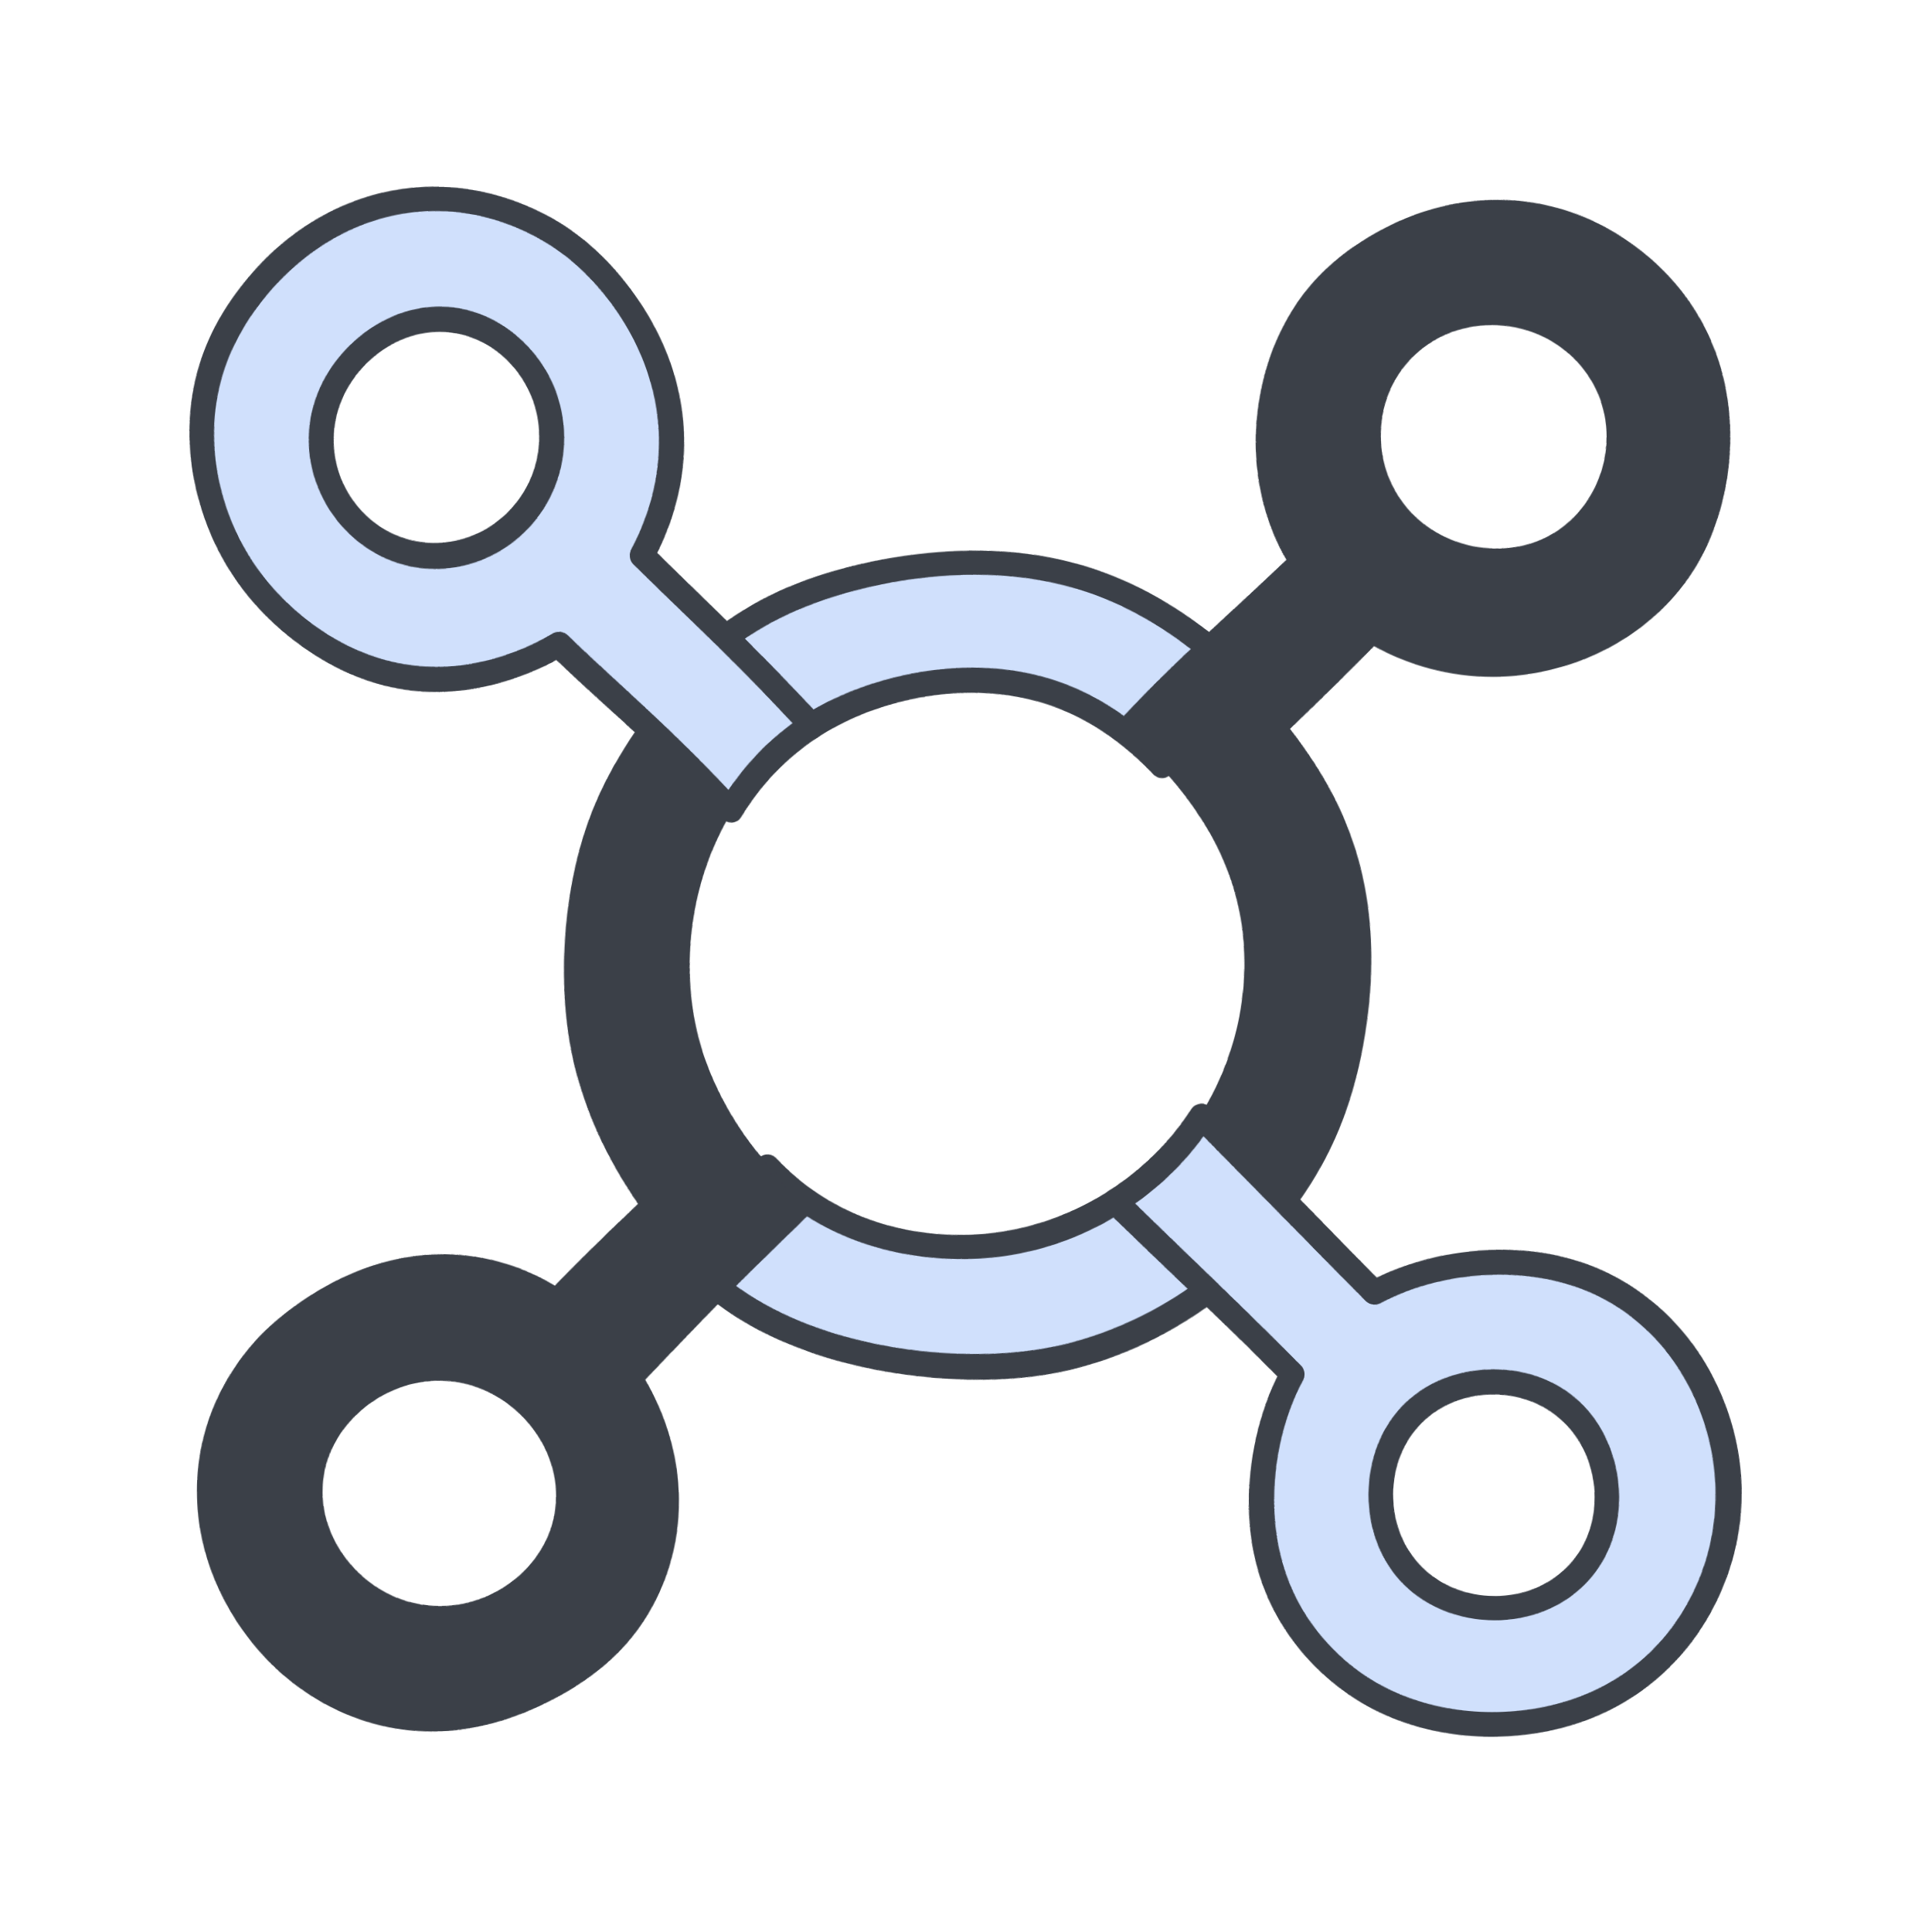
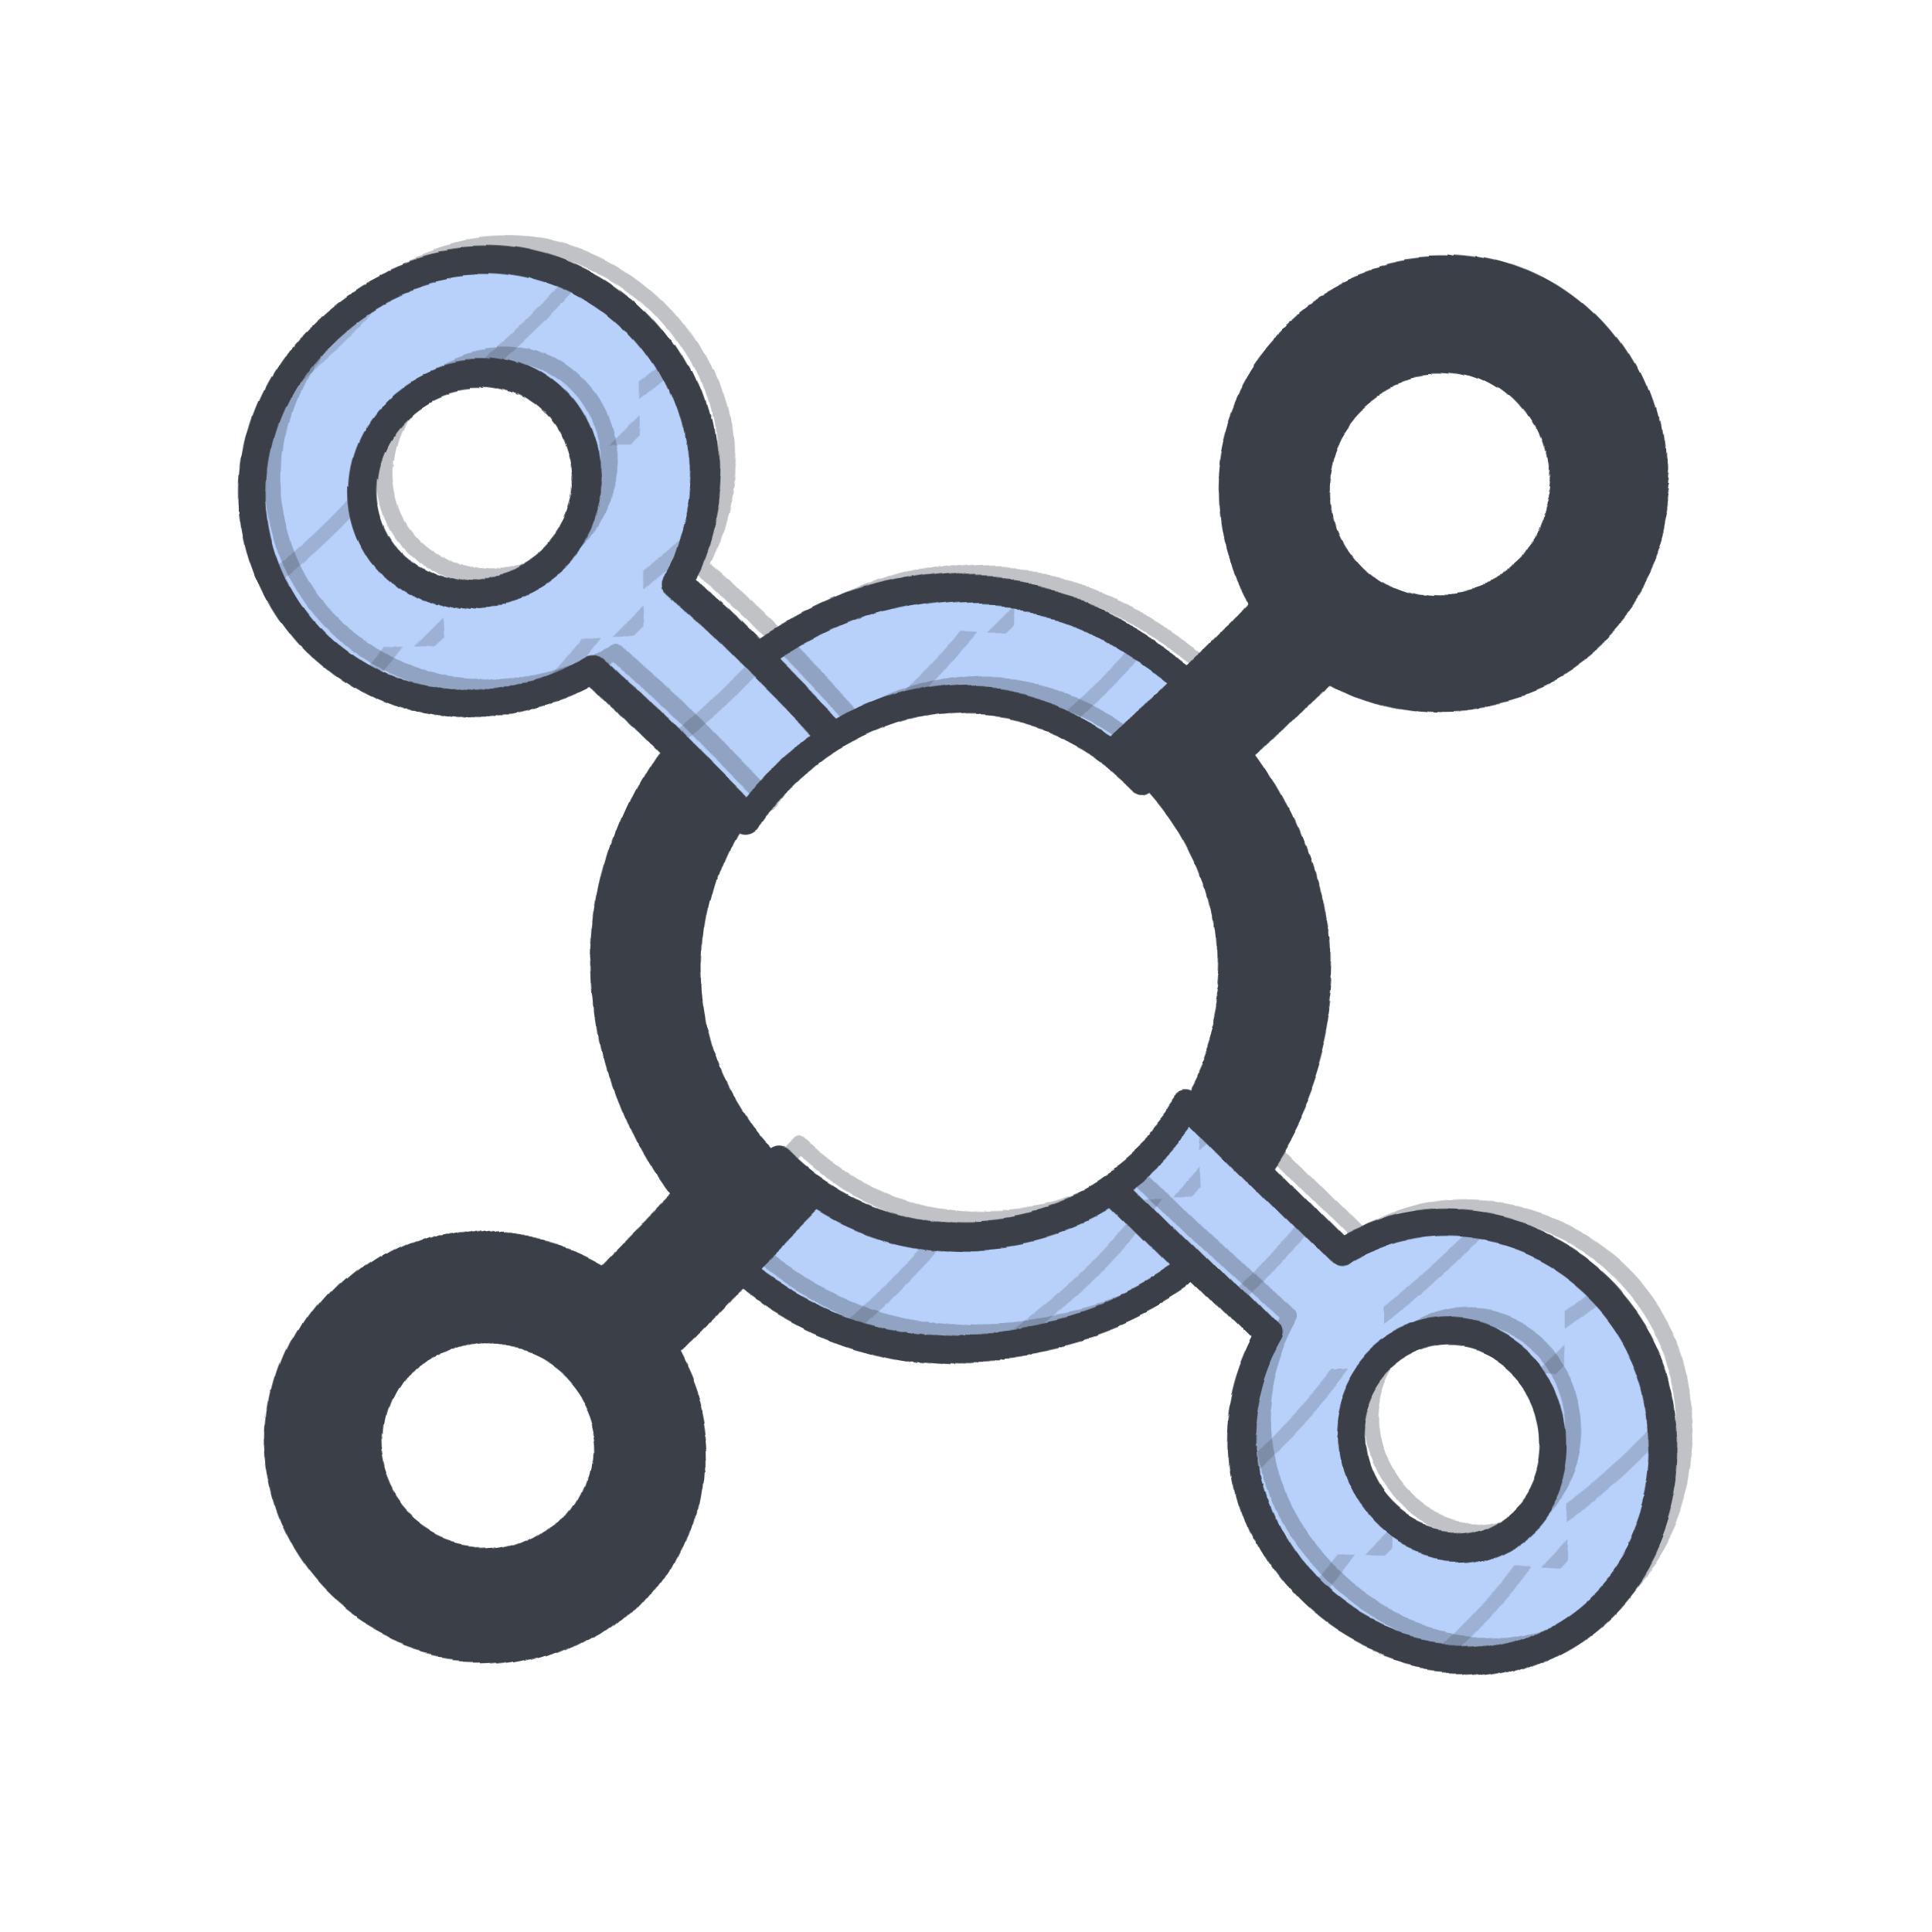
- <svg xmlns="http://www.w3.org/2000/svg" version="1.1" viewBox="0 0 512 512">
+ <svg xmlns="http://www.w3.org/2000/svg" version="1.1" viewBox="-23.04 -23.04 558.08 558.08">
  <defs>
+     <pattern id="pencil-hatch" patternUnits="userSpaceOnUse" width="53.76" height="53.76">
+       <path d="M-10.752 45.696Q24.192 23.117 45.696 -8.064M40.32 61.824L61.824 40.32" fill="none" stroke="#3b4048" stroke-width="4.096" stroke-linecap="round" />
+     </pattern>
    <filter id="pencil" x="-5%" y="-5%" width="110%" height="110%">
-       <feTurbulence type="fractalNoise" baseFrequency="0.014" numOctaves="1" seed="12" result="grain" />
-       <feDisplacementMap in="SourceGraphic" in2="grain" scale="5.12" xChannelSelector="R" yChannelSelector="G" />
+       <feTurbulence type="fractalNoise" baseFrequency="0.007" numOctaves="1" seed="12" result="grain" />
+       <feDisplacementMap in="SourceGraphic" in2="grain" scale="17.92" xChannelSelector="R" yChannelSelector="G" />
    </filter>
  </defs>
  <g filter="url(#pencil)">
    <g id="bounding_box">
      <rect width="512" height="512" fill="none" />
    </g>
    <g id="art">
      <path d="M331.66,331.66l-22.627-22.627c29.242-29.243,29.242-76.823,0-106.066l22.627-22.627c41.72,41.719,41.72,109.602,0,151.32h0Z" fill="#3b4048" stroke="#3b4048" stroke-width="1.024" stroke-linejoin="round" stroke-linecap="round" />
      <path d="M180.34,331.66c-41.72-41.719-41.72-109.602,0-151.32l22.627,22.627c-29.242,29.243-29.242,76.823,0,106.066l-22.627,22.627Z" fill="#3b4048" stroke="#3b4048" stroke-width="1.024" stroke-linejoin="round" stroke-linecap="round" />
-       <path d="M309.033,202.967c-29.242-29.242-76.824-29.242-106.066,0l-22.627-22.627c20.21-20.21,47.08-31.34,75.66-31.34s55.45,11.13,75.66,31.34l-22.627,22.627h0Z" fill="#d0e0fc" stroke="#3b4048" stroke-width="6.656" stroke-linejoin="round" stroke-linecap="round" />
-       <path d="M256,363c-28.58,0-55.45-11.13-75.66-31.34l22.627-22.627c29.242,29.242,76.824,29.242,106.066,0l22.627,22.627c-20.21,20.21-47.08,31.34-75.66,31.34Z" fill="#d0e0fc" stroke="#3b4048" stroke-width="6.656" stroke-linejoin="round" stroke-linecap="round" />
-       <path d="M170.229,147.603c5.406-9.256,8.521-20.007,8.521-31.478,0-34.531-28.094-62.625-62.625-62.625s-62.625,28.094-62.625,62.625,28.094,62.625,62.625,62.625c11.471,0,22.222-3.114,31.478-8.52l45.281,45.281c5.831-9.07,13.557-16.796,22.627-22.627l-45.281-45.281h-.001ZM116.125,146.75c-16.887,0-30.625-13.738-30.625-30.625s13.738-30.625,30.625-30.625,30.625,13.738,30.625,30.625-13.738,30.625-30.625,30.625Z" fill="#d0e0fc" stroke="#3b4048" stroke-width="6.656" stroke-linejoin="round" stroke-linecap="round" />
+       <path d="M309.033,202.967c-29.242-29.242-76.824-29.242-106.066,0l-22.627-22.627c20.21-20.21,47.08-31.34,75.66-31.34s55.45,11.13,75.66,31.34l-22.627,22.627h0Z" fill="#b7d1fb" stroke="#3b4048" stroke-width="8.192" stroke-linejoin="round" stroke-linecap="round" />
+       <path d="M309.033,202.967c-29.242-29.242-76.824-29.242-106.066,0l-22.627-22.627c20.21-20.21,47.08-31.34,75.66-31.34s55.45,11.13,75.66,31.34l-22.627,22.627h0Z" fill="url(#pencil-hatch)" stroke="none" stroke-width="8.192" stroke-linejoin="round" stroke-linecap="round" opacity=".22" />
+       <path d="M309.033,202.967c-29.242-29.242-76.824-29.242-106.066,0l-22.627-22.627c20.21-20.21,47.08-31.34,75.66-31.34s55.45,11.13,75.66,31.34l-22.627,22.627h0Z" fill="none" stroke="#3b4048" stroke-width="4.608" stroke-linejoin="round" stroke-linecap="round" opacity=".32" transform=" translate(6.144 -4.608)" />
+       <path d="M256,363c-28.58,0-55.45-11.13-75.66-31.34l22.627-22.627c29.242,29.242,76.824,29.242,106.066,0l22.627,22.627c-20.21,20.21-47.08,31.34-75.66,31.34Z" fill="#b7d1fb" stroke="#3b4048" stroke-width="8.192" stroke-linejoin="round" stroke-linecap="round" />
+       <path d="M256,363c-28.58,0-55.45-11.13-75.66-31.34l22.627-22.627c29.242,29.242,76.824,29.242,106.066,0l22.627,22.627c-20.21,20.21-47.08,31.34-75.66,31.34Z" fill="url(#pencil-hatch)" stroke="none" stroke-width="8.192" stroke-linejoin="round" stroke-linecap="round" opacity=".22" />
+       <path d="M256,363c-28.58,0-55.45-11.13-75.66-31.34l22.627-22.627c29.242,29.242,76.824,29.242,106.066,0l22.627,22.627c-20.21,20.21-47.08,31.34-75.66,31.34Z" fill="none" stroke="#3b4048" stroke-width="4.608" stroke-linejoin="round" stroke-linecap="round" opacity=".32" transform=" translate(6.144 -4.608)" />
+       <path d="M170.229,147.603c5.406-9.256,8.521-20.007,8.521-31.478,0-34.531-28.094-62.625-62.625-62.625s-62.625,28.094-62.625,62.625,28.094,62.625,62.625,62.625c11.471,0,22.222-3.114,31.478-8.52l45.281,45.281c5.831-9.07,13.557-16.796,22.627-22.627l-45.281-45.281h-.001ZM116.125,146.75c-16.887,0-30.625-13.738-30.625-30.625s13.738-30.625,30.625-30.625,30.625,13.738,30.625,30.625-13.738,30.625-30.625,30.625Z" fill="#b7d1fb" stroke="#3b4048" stroke-width="8.192" stroke-linejoin="round" stroke-linecap="round" />
+       <path d="M170.229,147.603c5.406-9.256,8.521-20.007,8.521-31.478,0-34.531-28.094-62.625-62.625-62.625s-62.625,28.094-62.625,62.625,28.094,62.625,62.625,62.625c11.471,0,22.222-3.114,31.478-8.52l45.281,45.281c5.831-9.07,13.557-16.796,22.627-22.627l-45.281-45.281h-.001ZM116.125,146.75c-16.887,0-30.625-13.738-30.625-30.625s13.738-30.625,30.625-30.625,30.625,13.738,30.625,30.625-13.738,30.625-30.625,30.625Z" fill="url(#pencil-hatch)" stroke="none" stroke-width="8.192" stroke-linejoin="round" stroke-linecap="round" opacity=".22" />
+       <path d="M170.229,147.603c5.406-9.256,8.521-20.007,8.521-31.478,0-34.531-28.094-62.625-62.625-62.625s-62.625,28.094-62.625,62.625,28.094,62.625,62.625,62.625c11.471,0,22.222-3.114,31.478-8.52l45.281,45.281c5.831-9.07,13.557-16.796,22.627-22.627l-45.281-45.281h-.001ZM116.125,146.75c-16.887,0-30.625-13.738-30.625-30.625s13.738-30.625,30.625-30.625,30.625,13.738,30.625,30.625-13.738,30.625-30.625,30.625Z" fill="none" stroke="#3b4048" stroke-width="4.608" stroke-linejoin="round" stroke-linecap="round" opacity=".32" transform=" translate(6.144 -4.608)" />
      <path d="M215.51,319.117c-9.07-5.831-16.796-13.557-22.627-22.627l-45.281,45.281c-9.256-5.406-20.007-8.52-31.478-8.52-34.531,0-62.625,28.094-62.625,62.625s28.094,62.625,62.625,62.625,62.625-28.094,62.625-62.625c0-11.471-3.114-22.222-8.521-31.478l45.281-45.281h0ZM116.125,426.5c-16.887,0-30.625-13.738-30.625-30.625s13.738-30.625,30.625-30.625,30.625,13.738,30.625,30.625-13.738,30.625-30.625,30.625Z" fill="#3b4048" stroke="#3b4048" stroke-width="1.024" stroke-linejoin="round" stroke-linecap="round" />
-       <path d="M395.875,333.25c-11.471,0-22.222,3.114-31.478,8.52l-45.281-45.281c-5.831,9.07-13.557,16.796-22.627,22.627l45.281,45.281c-5.406,9.256-8.521,20.007-8.521,31.478,0,34.531,28.094,62.625,62.625,62.625s62.625-28.094,62.625-62.625-28.094-62.625-62.625-62.625h.001ZM395.875,426.5c-16.887,0-30.625-13.738-30.625-30.625s13.738-30.625,30.625-30.625,30.625,13.738,30.625,30.625-13.738,30.625-30.625,30.625Z" fill="#d0e0fc" stroke="#3b4048" stroke-width="6.656" stroke-linejoin="round" stroke-linecap="round" />
+       <path d="M395.875,333.25c-11.471,0-22.222,3.114-31.478,8.52l-45.281-45.281c-5.831,9.07-13.557,16.796-22.627,22.627l45.281,45.281c-5.406,9.256-8.521,20.007-8.521,31.478,0,34.531,28.094,62.625,62.625,62.625s62.625-28.094,62.625-62.625-28.094-62.625-62.625-62.625h.001ZM395.875,426.5c-16.887,0-30.625-13.738-30.625-30.625s13.738-30.625,30.625-30.625,30.625,13.738,30.625,30.625-13.738,30.625-30.625,30.625Z" fill="#b7d1fb" stroke="#3b4048" stroke-width="8.192" stroke-linejoin="round" stroke-linecap="round" />
+       <path d="M395.875,333.25c-11.471,0-22.222,3.114-31.478,8.52l-45.281-45.281c-5.831,9.07-13.557,16.796-22.627,22.627l45.281,45.281c-5.406,9.256-8.521,20.007-8.521,31.478,0,34.531,28.094,62.625,62.625,62.625s62.625-28.094,62.625-62.625-28.094-62.625-62.625-62.625h.001ZM395.875,426.5c-16.887,0-30.625-13.738-30.625-30.625s13.738-30.625,30.625-30.625,30.625,13.738,30.625,30.625-13.738,30.625-30.625,30.625Z" fill="url(#pencil-hatch)" stroke="none" stroke-width="8.192" stroke-linejoin="round" stroke-linecap="round" opacity=".22" />
+       <path d="M395.875,333.25c-11.471,0-22.222,3.114-31.478,8.52l-45.281-45.281c-5.831,9.07-13.557,16.796-22.627,22.627l45.281,45.281c-5.406,9.256-8.521,20.007-8.521,31.478,0,34.531,28.094,62.625,62.625,62.625s62.625-28.094,62.625-62.625-28.094-62.625-62.625-62.625h.001ZM395.875,426.5c-16.887,0-30.625-13.738-30.625-30.625s13.738-30.625,30.625-30.625,30.625,13.738,30.625,30.625-13.738,30.625-30.625,30.625Z" fill="none" stroke="#3b4048" stroke-width="4.608" stroke-linejoin="round" stroke-linecap="round" opacity=".32" transform=" translate(6.144 -4.608)" />
      <path d="M395.875,53.5c-34.531,0-62.625,28.094-62.625,62.625,0,11.645,3.205,22.551,8.764,31.902l-45.118,45.118c9.03,5.887,16.707,13.663,22.481,22.773l45.444-45.444c9.16,5.255,19.758,8.276,31.054,8.276,34.531,0,62.625-28.094,62.625-62.625s-28.094-62.625-62.625-62.625ZM395.875,146.75c-16.887,0-30.625-13.738-30.625-30.625s13.738-30.625,30.625-30.625,30.625,13.738,30.625,30.625-13.738,30.625-30.625,30.625Z" fill="#3b4048" stroke="#3b4048" stroke-width="1.024" stroke-linejoin="round" stroke-linecap="round" />
    </g>
  </g>
</svg>
